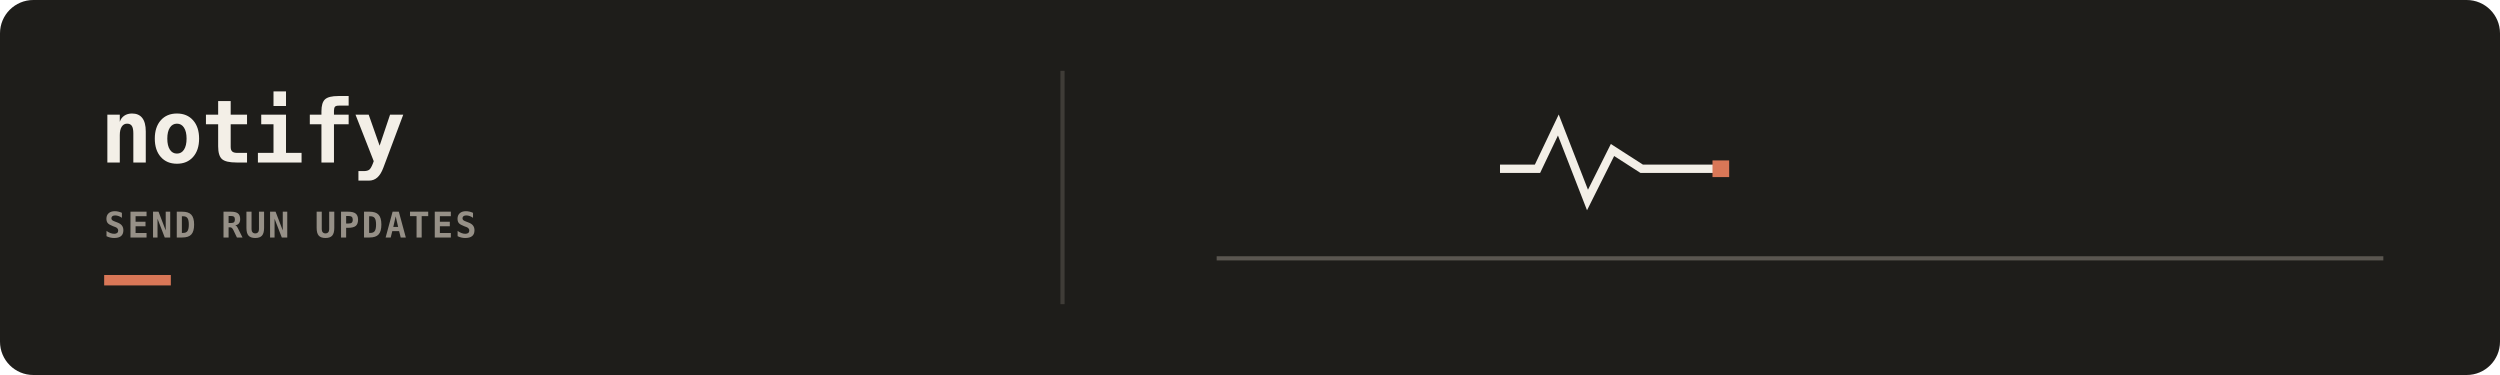
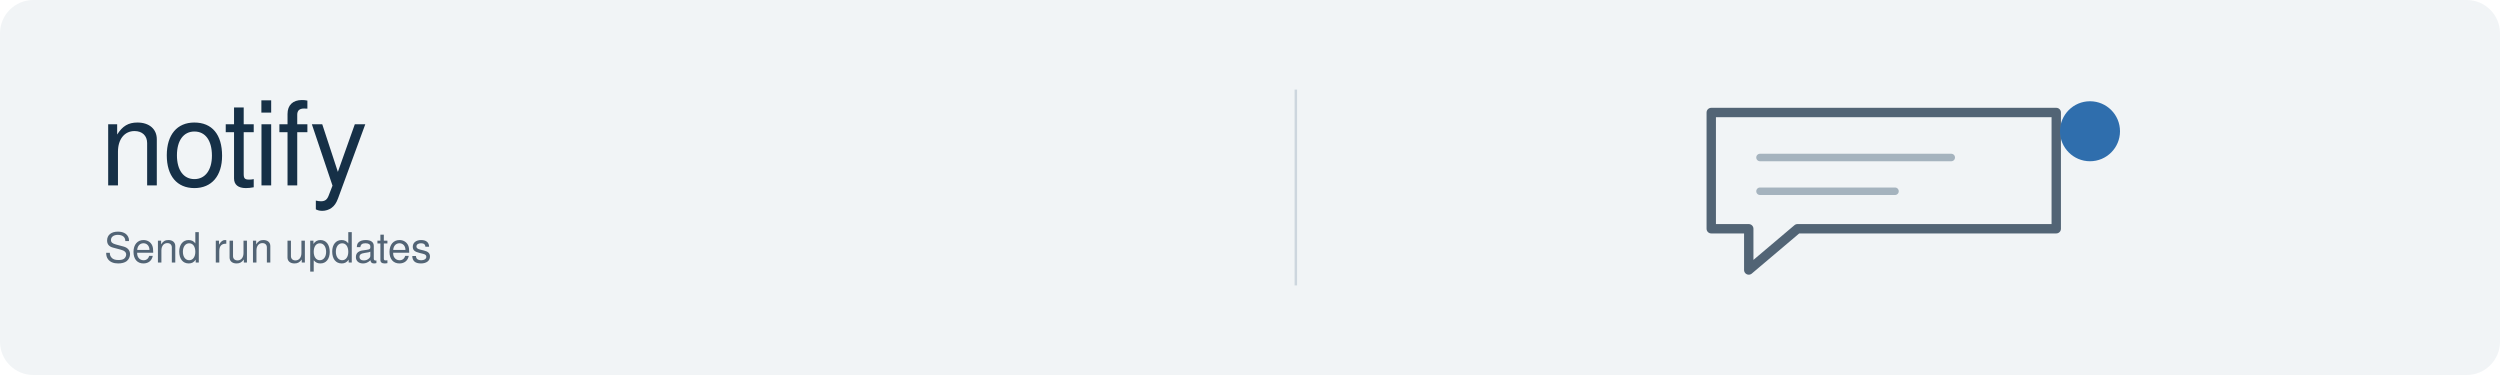
<svg xmlns="http://www.w3.org/2000/svg" width="1200" height="180" viewBox="0 0 1200 180" fill="none" role="img" aria-labelledby="notify-banner-title notify-banner-description" shape-rendering="geometricPrecision">
-   <rect width="1200" height="180" rx="16" fill="#1E1D1A" />
-   <g font-family="Menlo, Monaco, Consolas, monospace">
-     <text x="48" y="78" fill="#F3EFE7" font-size="42" font-weight="700" letter-spacing="-1">notify</text>
-     <text x="50" y="114" fill="#969087" font-size="17" font-weight="700" letter-spacing="1">SEND RUN UPDATES</text>
-     <rect x="50" y="132" width="32" height="5" fill="#D97757" />
+   <rect width="1200" height="180" rx="16" fill="#F1F4F6" />
+   <g font-family="Helvetica Neue, Helvetica, Arial, sans-serif">
+     <text x="48" y="89" fill="#163047" font-size="56" font-weight="500" letter-spacing="-1.1">notify</text>
+     <text x="50" y="126" fill="#526475" font-size="20">Send run updates</text>
  </g>
-   <path d="M510 34V146" stroke="#3F3C37" stroke-width="2" />
-   <path d="M584 124H1144" stroke="#5A5650" stroke-width="2" />
-   <g transform="translate(720 48)">
-     <path d="M0 33H18L28 12L42 48L54 24L68 33H106" stroke="#F3EFE7" stroke-width="4" fill="none" />
-     <rect x="102" y="29" width="8" height="8" fill="#D97757" />
+   <path d="M622 43V137" stroke="#CDD6DE" stroke-width="1.2" />
+   <g transform="translate(808.8 32.4) scale(1.8)">
+     <path d="M7 12H99V43H30L17 54V43H7Z" stroke="#526475" stroke-width="2.5" fill="none" stroke-linejoin="round" stroke-linecap="round" />
+     <path d="M20 24H71M20 33H56" stroke="#A5B3BE" stroke-width="2" fill="none" stroke-linejoin="round" stroke-linecap="round" />
+     <circle cx="108" cy="17" r="8" fill="#2F6EAD" />
  </g>
</svg>
